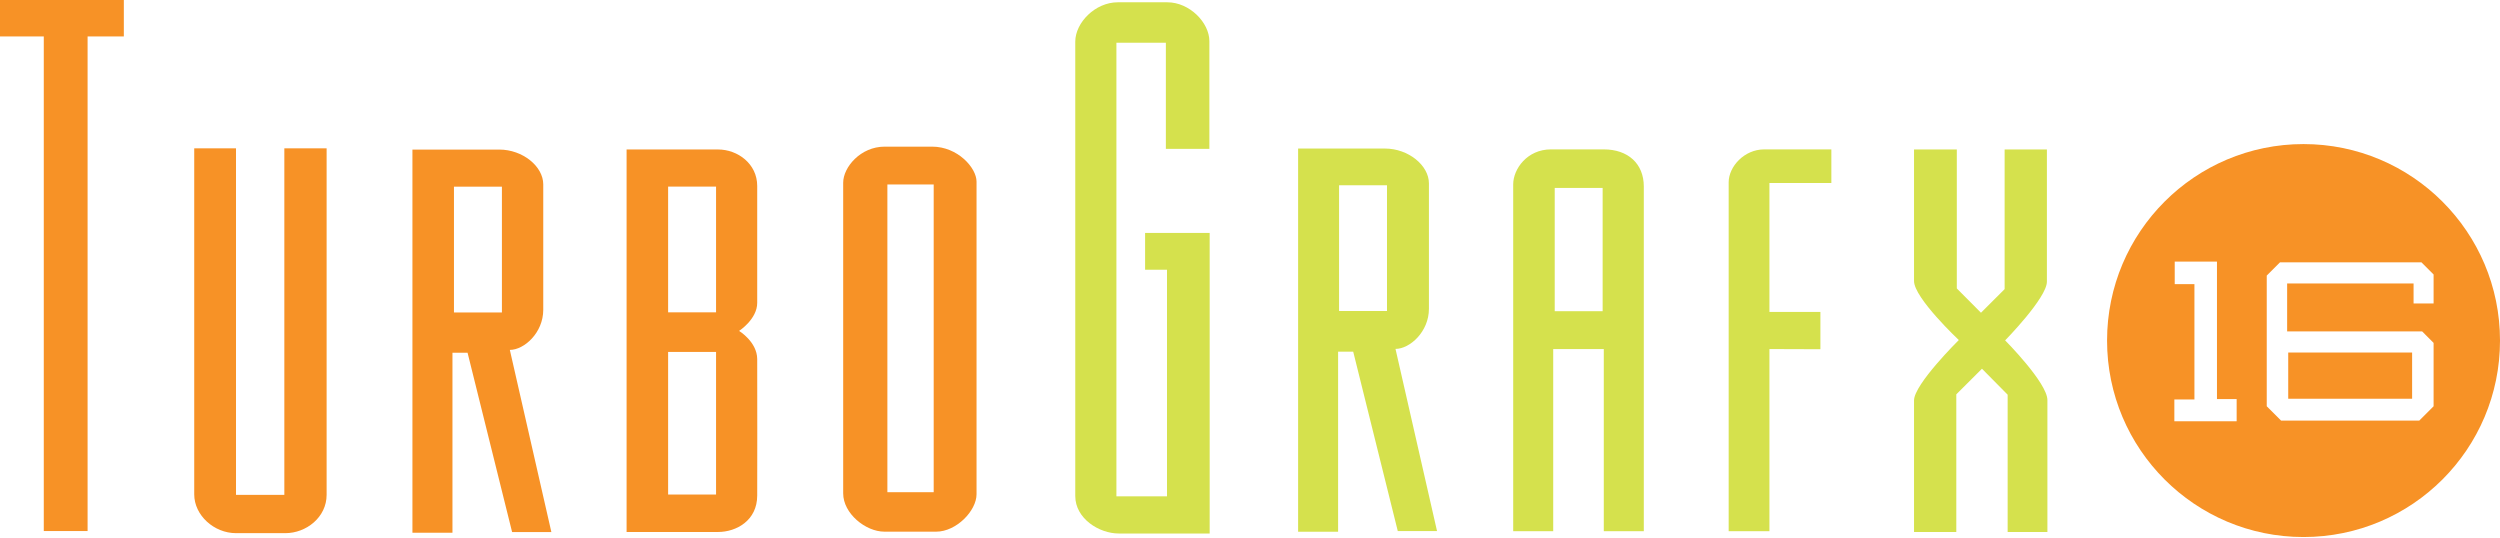
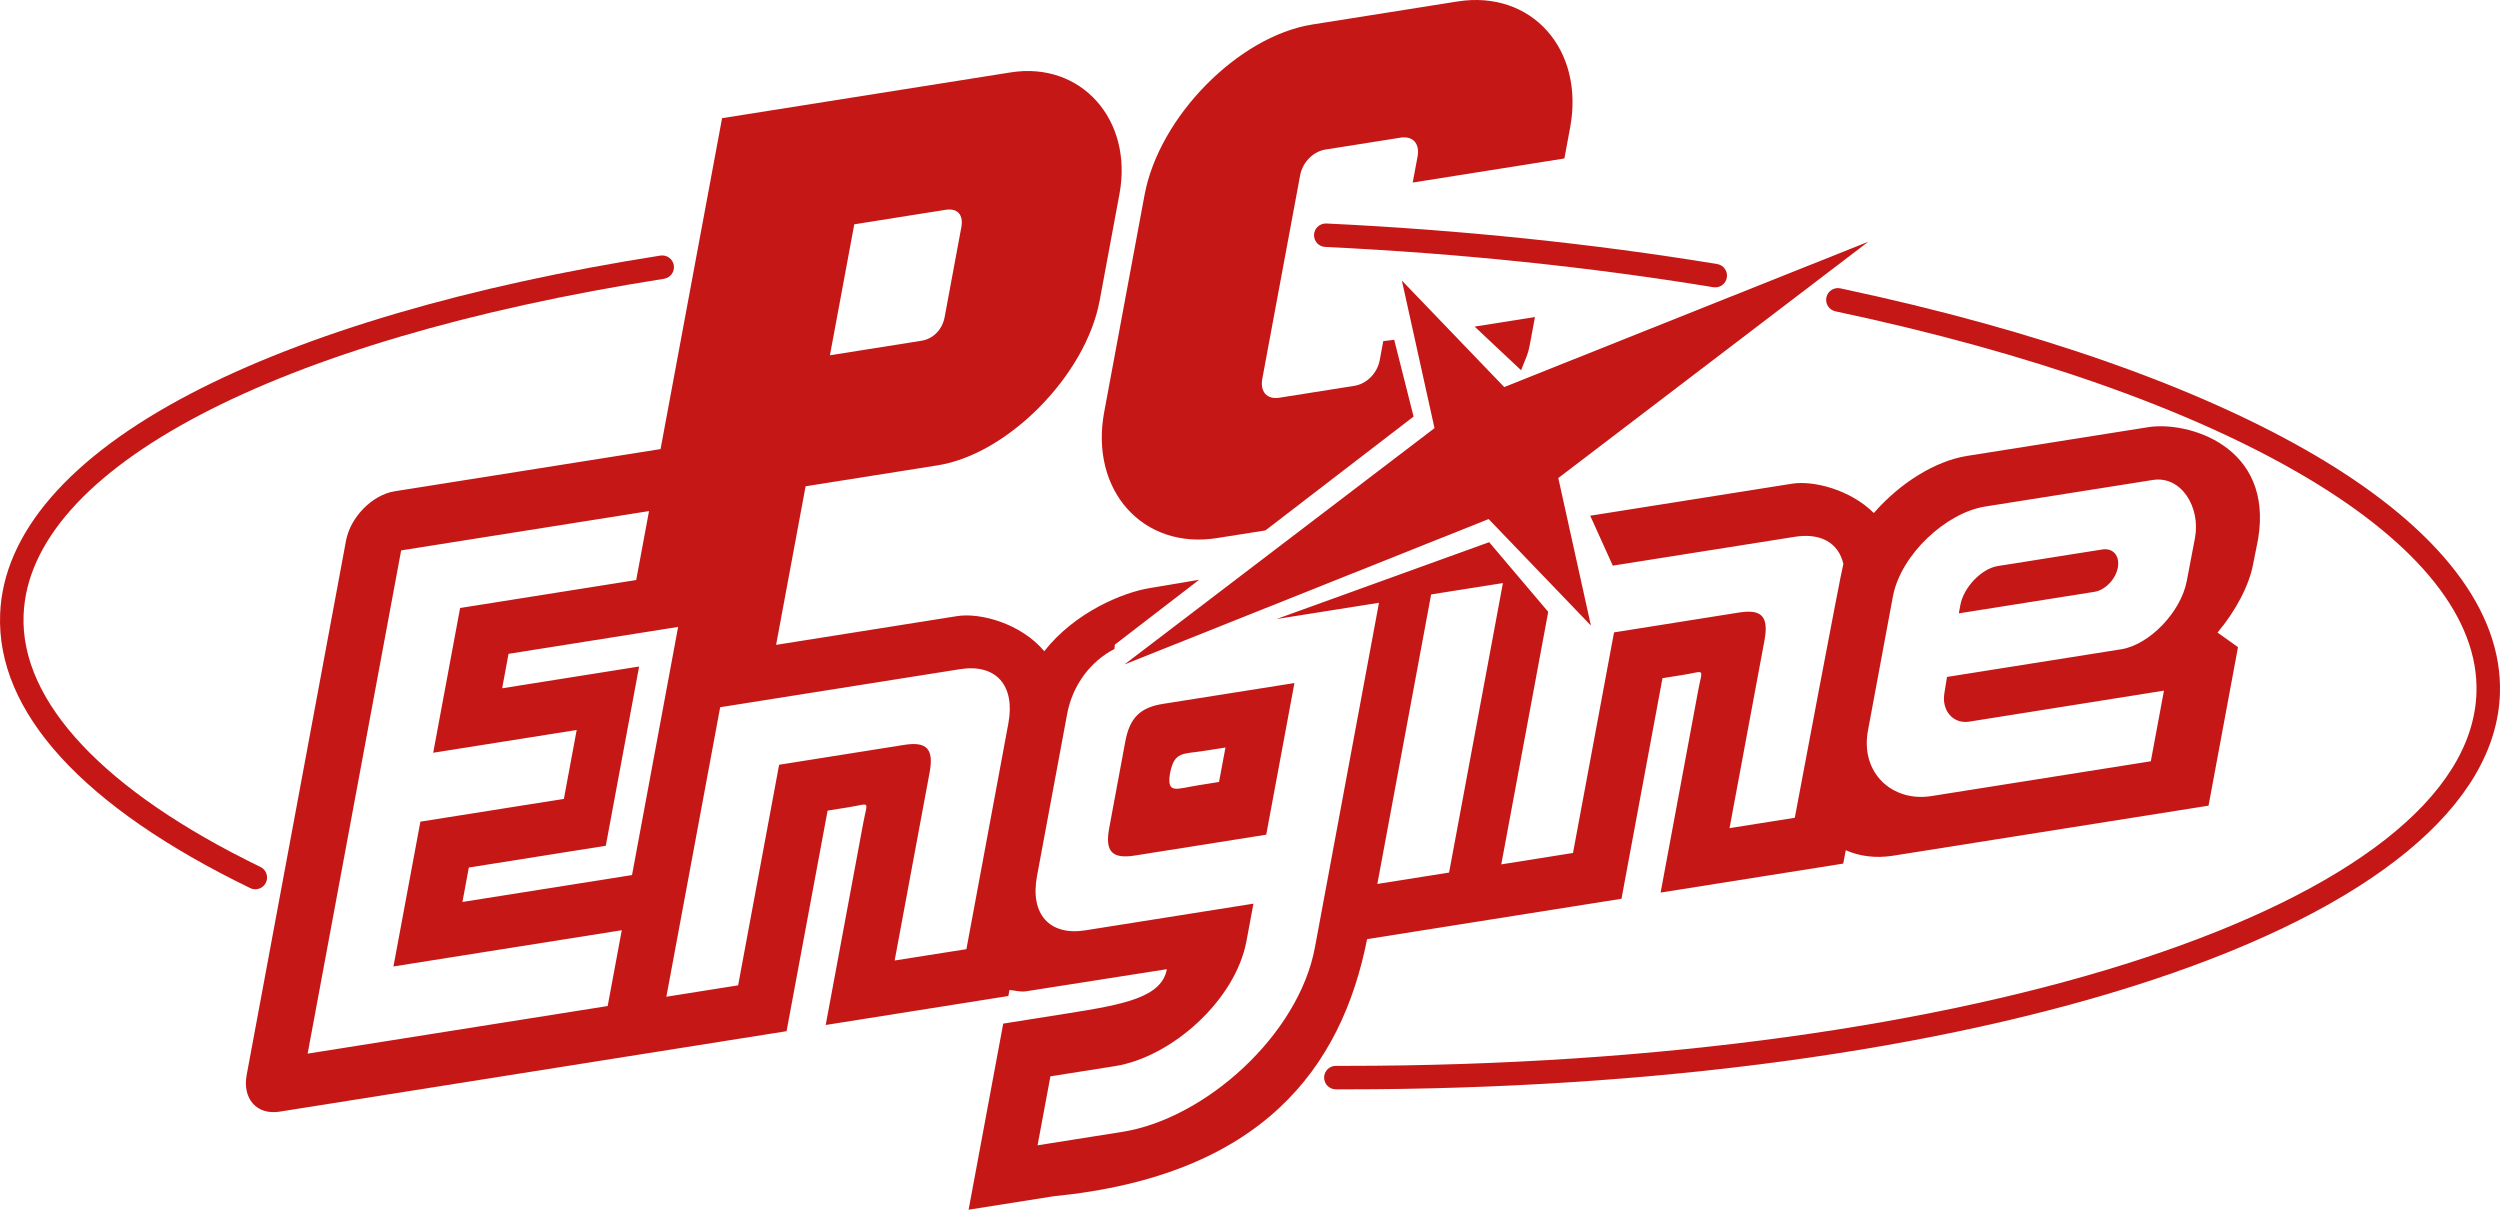
- <svg xmlns="http://www.w3.org/2000/svg" version="1.1" id="Ebene_1" x="0px" y="0px" width="566.926px" height="121.783px" viewBox="0 0 566.926 121.783" enable-background="new 0 0 566.926 121.783" xml:space="preserve">
+ <svg xmlns="http://www.w3.org/2000/svg" version="1.2" baseProfile="tiny" id="Layer_1" x="0px" y="0px" width="566.936px" height="274.332px" viewBox="0 0 566.936 274.332" xml:space="preserve">
  <g>
-     <polygon fill="#F79226" points="0,0 28.081,0 28.081,8.264 19.862,8.264 19.862,120.425 9.929,120.425 9.929,8.264 0,8.264  " />
-     <path fill="#F79226" d="M53.519,112.216H64.48V33.634h9.587v78.582c0,5.085-4.622,8.688-9.36,8.688H53.519   c-5.007,0-9.474-4.075-9.474-8.791V33.634h9.474V112.216z" />
-     <path fill="#D5E14D" d="M259.674,52.827h14.642v68.155h-20.632c-4.412,0-9.846-3.377-9.846-8.5V9.457   c0-4.328,4.535-8.937,9.629-8.937h11.259c4.994,0,9.525,4.567,9.525,8.836v24.407h-9.868V9.696H253.17v102.862h11.472V61.168   h-4.968V52.827z" />
-     <path fill="#D5E14D" d="M401.255,79.154v41.31h-9.244V41.345c0-3.574,3.552-7.468,8.047-7.468h15.24v7.626h-14.043v29.232h11.56   v8.458L401.255,79.154z" />
-     <path fill="#D5E14D" d="M434.045,33.899h9.703v31.512l5.479,5.509l5.363-5.356V33.899h9.586v29.982   c0,3.661-9.47,13.306-9.47,13.306s9.586,9.639,9.586,13.546v29.905h-9.017V89.504l-5.822-5.887l-5.821,5.81v31.212h-9.587V90.805   c0-3.668,10.155-13.694,10.155-13.694s-10.155-9.538-10.155-13.381V33.899z" />
-     <path fill="#F79226" d="M115.616,79.349c3.253,0,7.578-3.888,7.578-9.092V41.82c0-4.092-4.667-7.902-9.975-7.902H93.528v86.894   h9.076V79.988h3.425l10.101,40.67h8.904L115.616,79.349z M113.82,70.852h-10.874V42.337h10.874V70.852z" />
-     <path fill="#D5E14D" d="M316.457,79.122c3.254,0,7.581-3.895,7.581-9.095V41.59c0-4.091-4.67-7.905-9.975-7.905h-19.69v86.9h9.069   v-40.83h3.428l10.104,40.669h8.901L316.457,79.122z M314.529,70.528h-10.867V42.014h10.867V70.528z" />
-     <path fill="#F79226" d="M171.712,81.398c-0.042-3.894-4.107-6.358-4.107-6.358s4.107-2.658,4.107-6.353V42.16   c0-5.007-4.408-8.264-8.901-8.264h-20.719v86.743h20.719c4.195,0,8.901-2.62,8.901-8.261   C171.712,112.378,171.758,85.287,171.712,81.398z M162.381,112.139H151.51V79.808h10.871V112.139z M162.381,70.832H151.51V42.318   h10.871V70.832z" />
-     <path fill="#F79226" d="M211.392,33.255h-5.479h-5.308c-5.437,0-9.396,4.648-9.396,8.183v70.447c0,4.554,5.072,8.682,9.354,8.682   h11.728c4.58,0,9.16-4.729,9.16-8.5V41.199C221.451,38.023,217.126,33.255,211.392,33.255z M211.734,111.614h-10.502V41.836h10.502   V111.614z" />
-     <path fill="#D5E14D" d="M363.691,33.876h-11.979c-5.396,0-8.564,4.447-8.564,7.944v78.644h9.075v-41.31h11.469v41.31h9.076V42.295   C372.767,37.107,369.177,33.876,363.691,33.876z M363.432,70.576h-10.867v-27.96h10.867V70.576z" />
    <g>
+       <path fill="#C61717" d="M57.9,201.665c-0.39,0-0.787-0.088-1.161-0.271C18.76,182.96-0.85,161.473,0.028,139.247    c0.714-18.296,15.645-35.57,43.177-49.959c26.123-13.65,62.969-24.482,106.557-31.33c1.454-0.227,2.815,0.766,3.043,2.218    c0.229,1.452-0.764,2.813-2.217,3.043C62.295,77.085,6.644,106.298,5.35,139.458c-0.777,19.661,18.299,39.957,53.715,57.146    c1.323,0.645,1.875,2.231,1.233,3.561C59.836,201.111,58.888,201.665,57.9,201.665z" />
+     </g>
+     <g>
+       <path fill="#C61717" d="M388.979,65.167c-0.145,0-0.289-0.011-0.436-0.035c-28.057-4.606-57.67-7.681-88.022-9.133    c-1.472-0.069-2.604-1.317-2.533-2.787c0.07-1.468,1.341-2.589,2.787-2.531c30.558,1.463,60.379,4.557,88.636,9.196    c1.447,0.238,2.434,1.607,2.193,3.06C391.388,64.242,390.261,65.167,388.979,65.167z" />
+     </g>
+     <g>
+       <path fill="#C61717" d="M305.16,247.033c-0.746,0-1.486,0-2.232-0.003c-1.471-0.003-2.655-1.198-2.651-2.671    c0.005-1.467,1.19-2.652,2.658-2.652c0.004,0,0.008,0,0.013,0c0.73,0.002,1.479,0.002,2.215,0.002    c142.504,0.002,254.953-37.04,256.436-84.646c0.521-16.658-12.861-33.561-38.709-48.873    c-25.734-15.251-62.619-28.25-106.66-37.589c-1.438-0.306-2.355-1.72-2.053-3.157c0.303-1.439,1.721-2.354,3.158-2.052    c44.6,9.459,82.039,22.674,108.27,38.217c27.615,16.364,41.902,34.907,41.316,53.62c-0.787,25.316-28.754,48.396-78.748,64.975    C439.834,238.23,374.916,247.033,305.16,247.033z" />
+     </g>
+     <polygon fill="#C61717" points="353.382,108.404 423.681,54.818 341.114,87.776 317.91,63.624 325.308,97.091 255.009,150.675    337.58,117.708 360.78,141.861  " />
+     <g>
+       <path fill="#C61717" d="M265.343,175.296c1.008-4.961,2.846-4.239,7.877-5.039l4.683-0.737l-1.458,7.809l-4.683,0.748    C266.731,178.874,264.516,180.22,265.343,175.296z M255.19,168.148l-3.645,19.605c-0.998,5.354,0.62,7.078,5.772,6.264    l29.831-4.732l6.395-34.387l-29.833,4.726C258.555,160.441,256.179,162.796,255.19,168.148z M444.558,137.198l-0.348,1.896    l30.771-4.885c2.429-0.39,4.796-2.845,5.291-5.5c0.485-2.653-1.075-4.492-3.507-4.104l-7.902,1.248l-12.609,2.007l-3.195,0.5    C449.363,128.951,445.308,133.165,444.558,137.198z M228.671,225.867l0.25-1.367c1.058,0.08,2.476,0.489,3.714,0.305l31.98-5.017    c-1.188,6.38-9.615,7.979-22.475,10.017l-14.637,2.325l-7.848,42.202l19.229-3.047c47.345-4.674,65.357-29.143,71.139-58.313    l57.688-9.156l9.295-50.021l4.692-0.75c5.142-0.815,4.384-1.746,3.396,3.597l-8.508,45.77l41.416-6.572l0.567-3.033    c3.126,1.379,6.778,1.865,10.646,1.258l71.625-11.36l6.68-35.953l-4.643-3.306c4.023-4.764,7.158-10.593,8.066-15.485l1.129-5.67    c3.572-21.207-15.979-26.838-24.9-25.42l-41.104,6.521c-7.279,1.156-15.295,6.229-21.127,12.949    c-5.395-5.342-13.721-7.418-18.563-6.649l-45.76,7.259l5.123,11.322l41.27-6.54c5.951-0.948,9.928,1.428,11.019,6.14    c-0.438,1.248-11.019,57.579-11.019,57.579l-14.797,2.349l7.934-42.646c0.982-5.34-0.633-7.067-5.771-6.25l-28.356,4.504    l-9.304,50.021l-16.266,2.589l10.645-57.271l-13.391-15.796l-48.203,17.425l22.846-3.625l0.369-0.051l-14.527,78.155    c-3.691,19.854-24.877,38.84-43.668,41.823l-19.229,3.048l2.916-15.642l14.627-2.313c12.859-2.047,27.336-14.916,29.833-28.375    l1.578-8.468l-38.09,6.041c-8.167,1.298-12.6-3.663-10.993-12.291l6.83-36.741c1.208-6.529,5.282-11.951,10.733-14.769l0.09-0.979    l19.109-14.707l-11.163,1.877c-5.939,0.938-16.953,5.392-23.951,14.317c-5.292-6.313-14.547-8.786-19.759-7.959l-41.055,6.521    l6.69-35.962l29.953-4.752c15.944-2.526,33.586-20.458,36.721-37.301l4.503-24.232c3.135-16.854-8.716-30.104-24.661-27.576    l-65.457,10.384l-13.948,75.041l-60.275,9.565c-5.102,0.81-10.064,5.841-11.062,11.231L55.935,243.79    c-0.999,5.394,2.326,9.112,7.429,8.31l115.008-18.252l9.305-50.021l4.682-0.748c5.152-0.81,4.393-1.735,3.395,3.604l-8.506,45.756    L228.671,225.867z M143.328,198.441l-38.459,6.101l1.448-7.808l31.061-4.938l7.558-40.646l-31.061,4.936l1.447-7.814l38.459-6.104    L143.328,198.441z M141.001,210.951l-3.195,17.191l-68.042,10.795l21.207-114.121l56.211-8.916l-2.906,15.635l-39.937,6.342    l-6.1,32.828l32.539-5.162l-2.905,15.627l-32.539,5.162l-6.11,32.836L141.001,210.951z M219.157,215.247l-16.274,2.571    l7.927-42.633c0.999-5.344-0.619-7.078-5.771-6.262l-28.355,4.504l-9.294,50.021l-16.275,2.586l12.201-65.652l0.379-0.063    l53.984-8.563c8.167-1.299,12.6,3.652,10.993,12.289L219.157,215.247z M324.918,134.741l15.905-2.516l-12.211,65.652    l-16.267,2.578l12.199-65.646L324.918,134.741z M423.604,165.684l5.647-30.372c1.791-9.604,12.113-19.04,20.908-20.438    l38.049-6.029c6.412-1.021,10.865,6.14,9.557,13.147l-1.865,9.774c-1.311,7.009-8.469,14.458-14.875,15.476l-39.498,6.271    l-0.568,3.545c-0.75,4.03,1.926,7.18,5.621,6.59l44.147-7.029l-2.976,16.02l-49.801,7.896    C429.154,181.927,421.826,175.296,423.604,165.684z M188.206,80.568l5.522-29.703l20.707-3.285    c2.716-0.43,4.104,1.119,3.564,3.983l-3.774,20.329c-0.54,2.875-2.596,4.961-5.312,5.391L188.206,80.568z" />
      <g>
-         <rect x="518.902" y="79.943" fill="#F79226" width="28.094" height="10.479" />
-         <path fill="#F79226" d="M522.37,32.673c-24.607,0-44.551,19.946-44.551,44.553c0,24.607,19.943,44.557,44.551,44.557     c24.606,0,44.557-19.949,44.557-44.557C566.926,52.62,546.976,32.673,522.37,32.673z M507.207,95.533h-14.128v-4.949h4.554     V64.438h-4.47v-5.113h9.58V90.5h4.464V95.533z M551.867,68.824h-4.541v-4.548h-28.67v10.88h30.617l2.594,2.601v14.374     l-3.247,3.247h-31.341l-3.248-3.247v-29.64l3.008-3.005h32.072l2.756,2.759V68.824z" />
+         <path fill="#C61717" d="M320.565,94.466l-4.396-17.412l-2.479,0.299l-0.797,4.293c-0.552,2.977-2.943,5.4-5.753,5.852     l-17.015,2.695c-2.808,0.449-4.414-1.348-3.862-4.323l8.575-46.117c0.55-2.965,2.943-5.392,5.748-5.841l17.02-2.695     c2.807-0.448,4.412,1.349,3.857,4.313l-1.098,5.87l34.396-5.462l1.308-7.029c3.296-17.741-8.767-31.229-25.562-28.574     l-32.906,5.223c-16.782,2.666-34.753,20.917-38.047,38.658l-9.154,49.243c-3.295,17.741,8.766,31.229,25.56,28.564l11-1.737     L320.565,94.466z" />
+         <path fill="#C61717" d="M344.946,83.962c0.897-2.416,1.519-3.334,1.979-5.812l1.168-6.26l-13.688,2.176L344.946,83.962z" />
      </g>
    </g>
  </g>
</svg>
